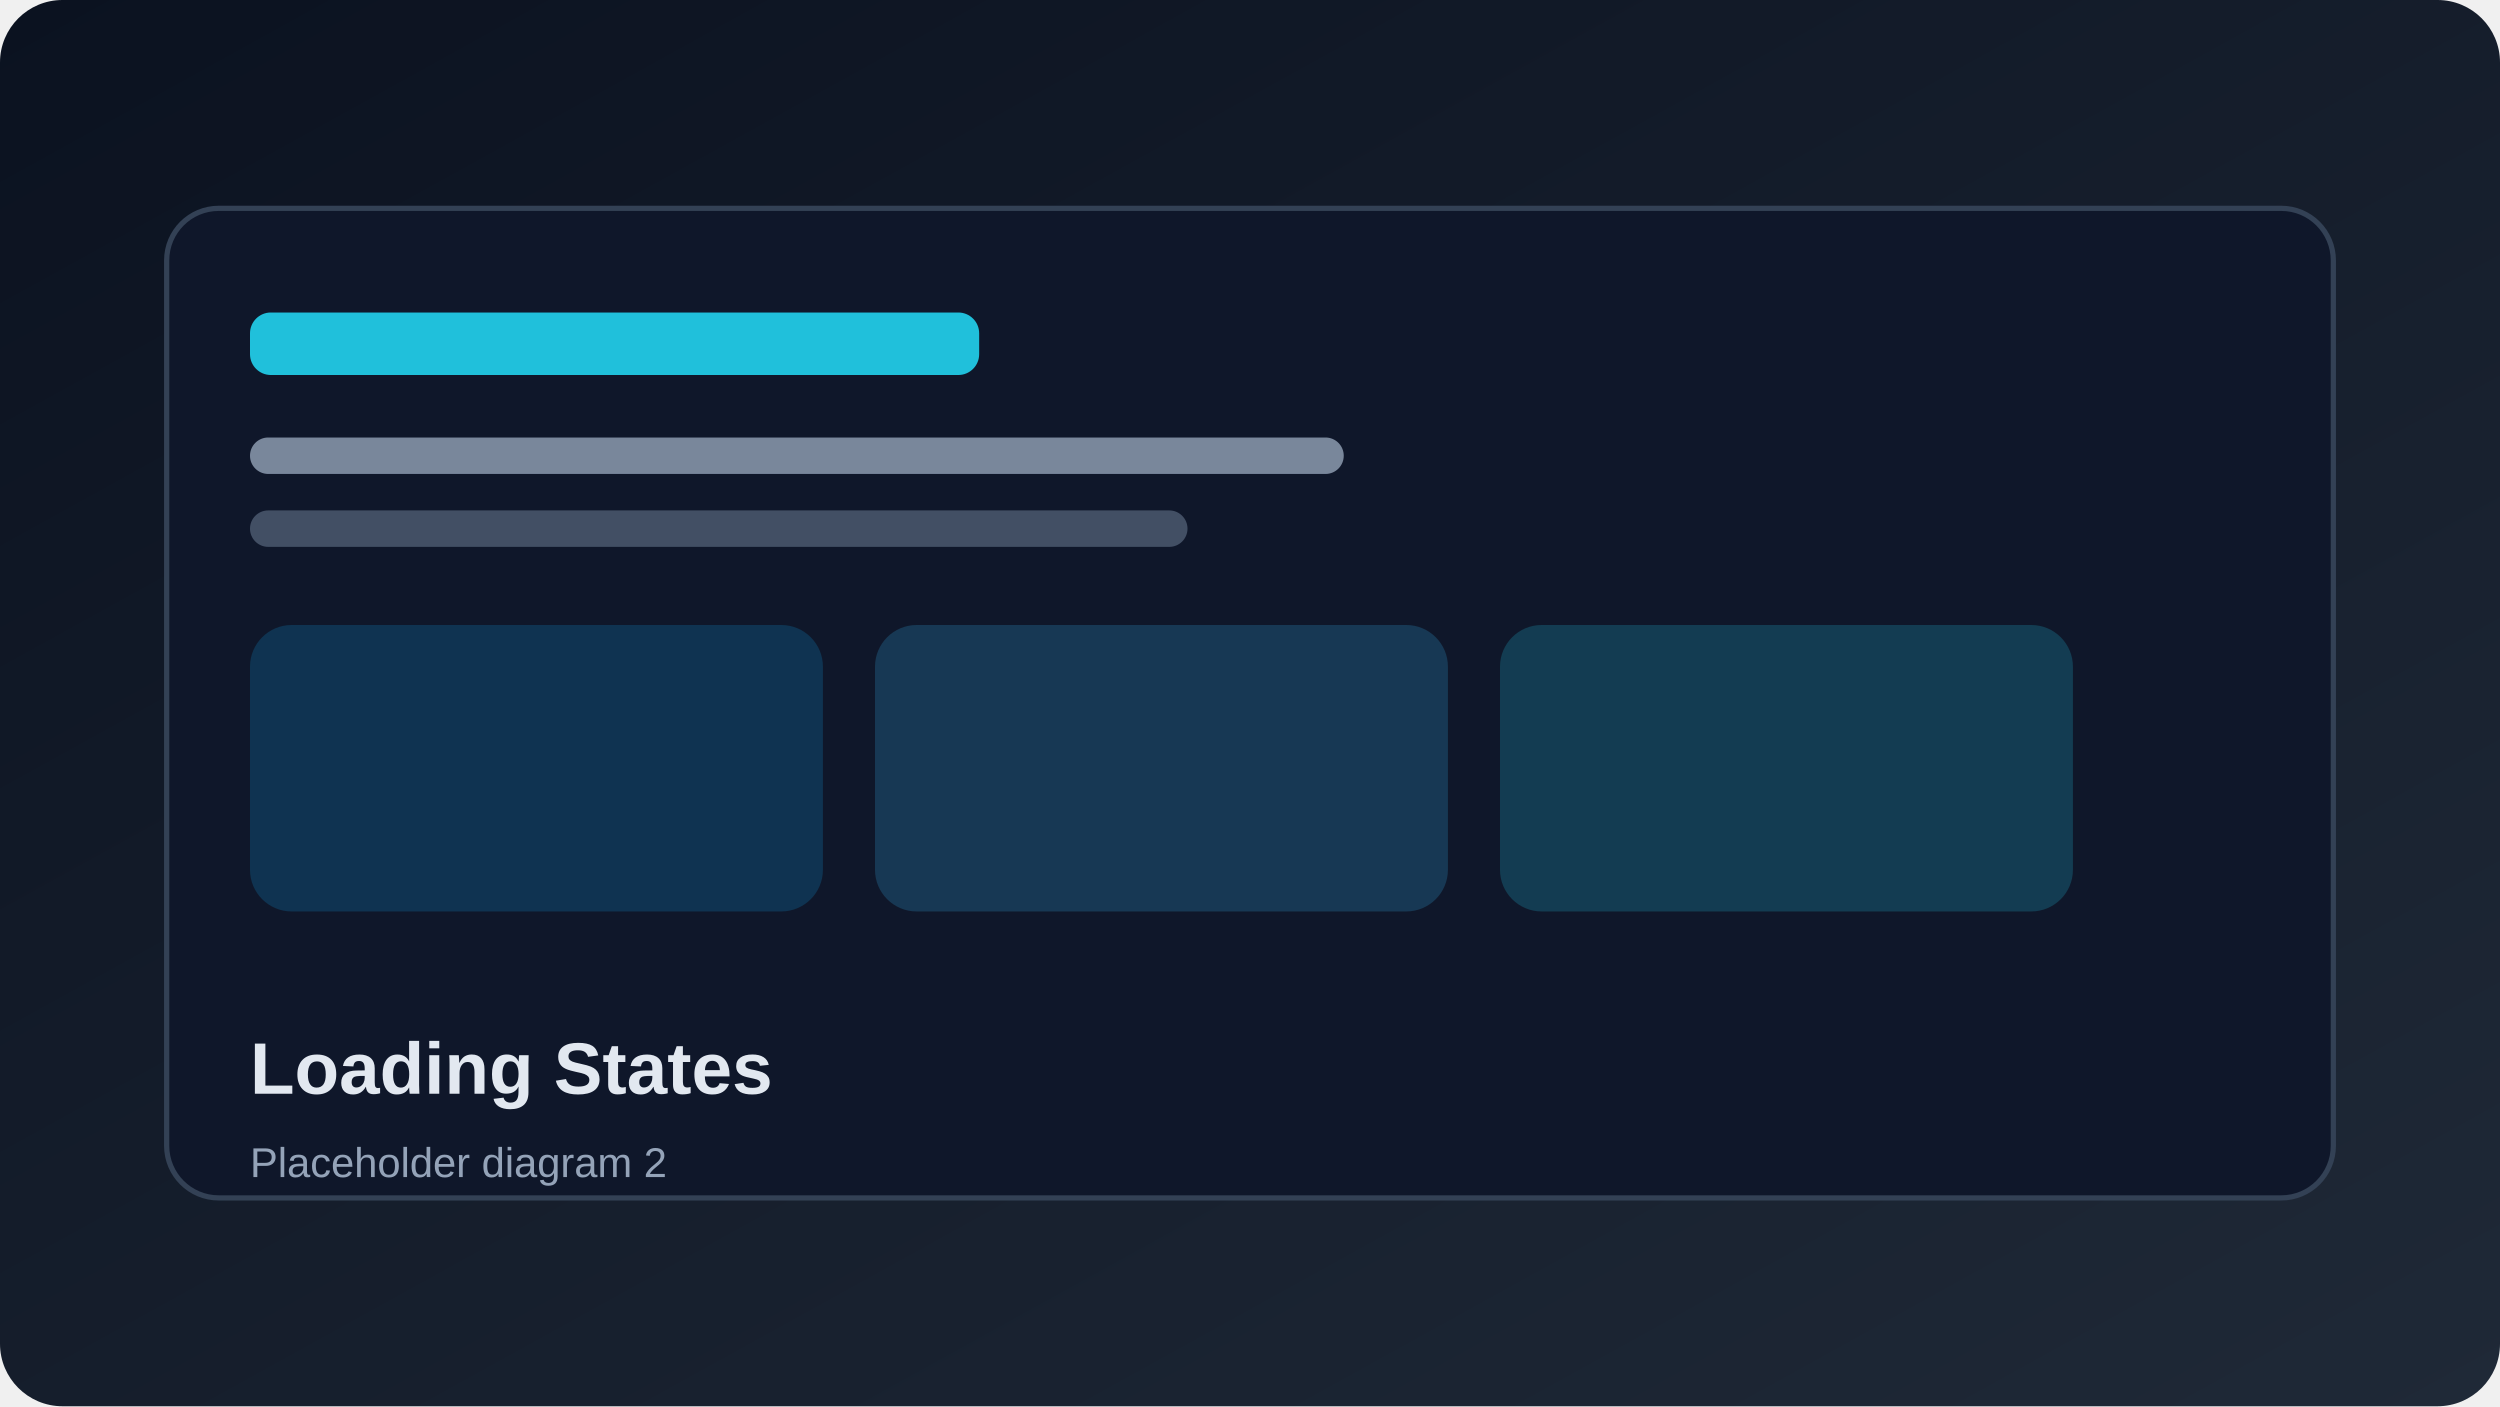
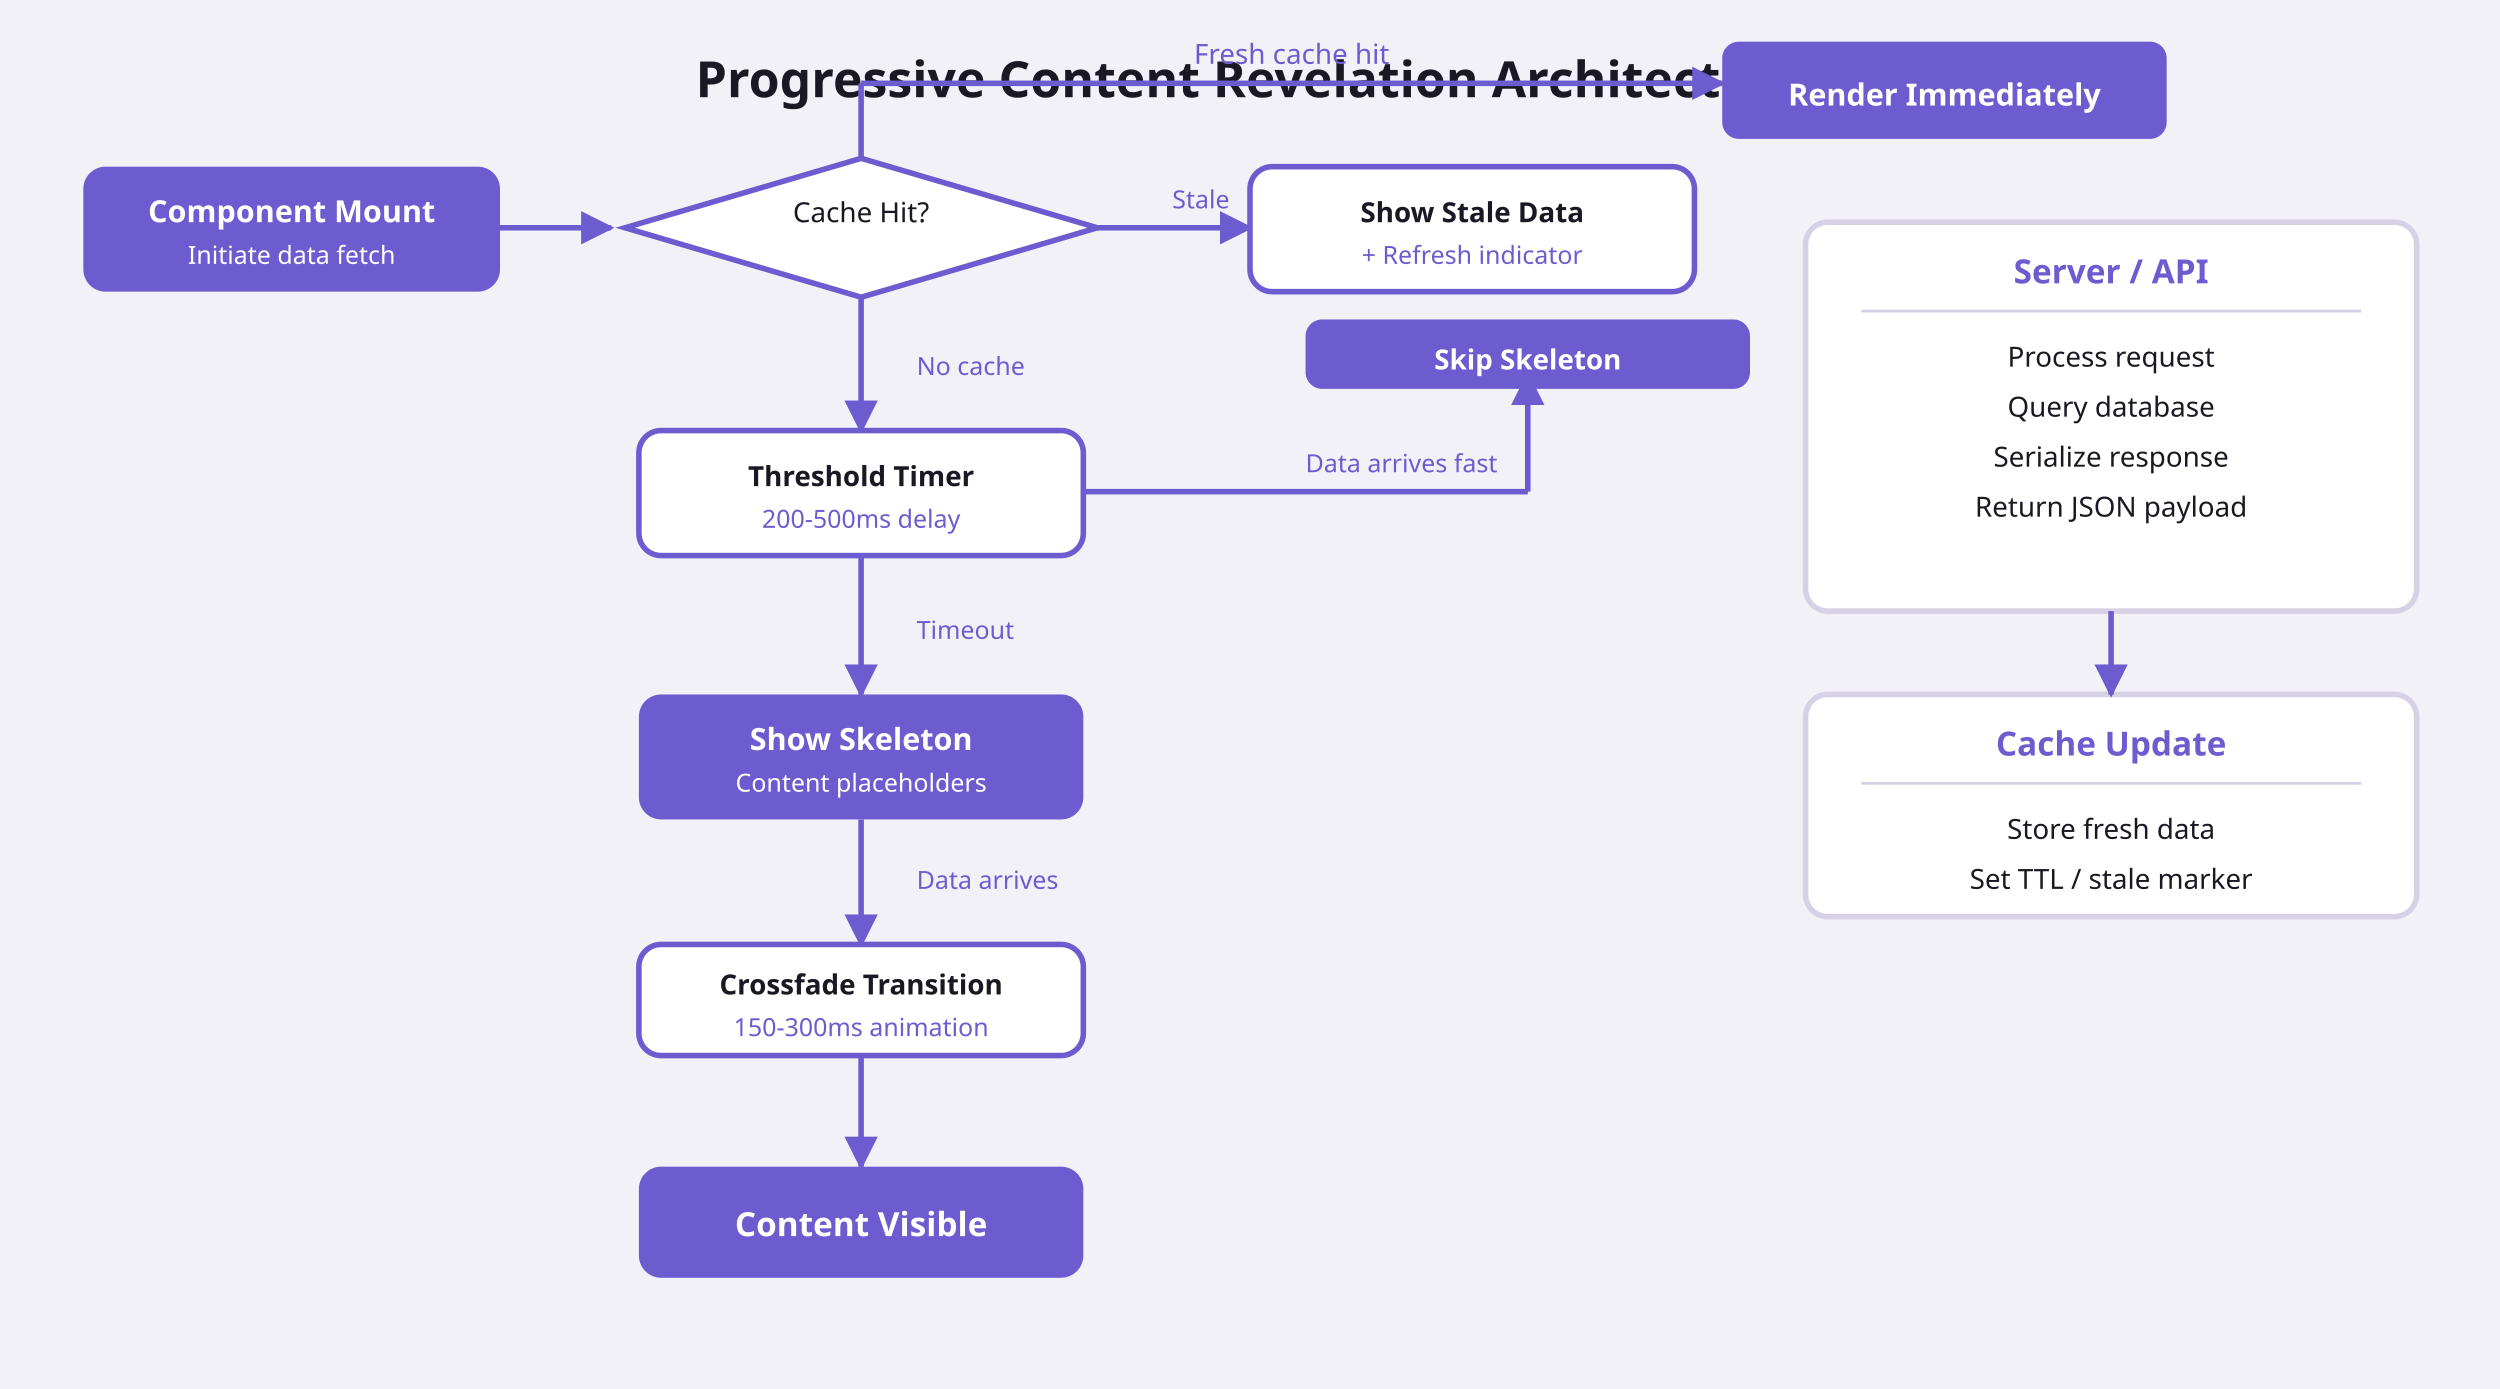
- <svg xmlns="http://www.w3.org/2000/svg" width="960" height="540" viewBox="0 0 960 540" role="img" aria-label="Loading States diagram 2">
+ <svg xmlns="http://www.w3.org/2000/svg" viewBox="0 0 900 500" font-family="system-ui, sans-serif">
+   <rect width="900" height="500" fill="#f3f1f8" />
+   <text x="450" y="35" text-anchor="middle" font-size="18" font-weight="bold" fill="#1a1822">Progressive Content Revelation Architecture</text>
  <defs>
-     <linearGradient id="bg2" x1="0" y1="0" x2="1" y2="1">
-       <stop offset="0%" stop-color="#0b1220" />
-       <stop offset="100%" stop-color="#1f2937" />
-     </linearGradient>
+     <marker id="a" viewBox="0 0 10 10" refX="9" refY="5" markerWidth="6" markerHeight="6" orient="auto-start-reverse">
+       <path d="M0 0L10 5L0 10z" fill="#6d5bd0" />
+     </marker>
  </defs>
-   <rect width="960" height="540" rx="24" fill="url(#bg2)" />
-   <rect x="64" y="80" width="832" height="380" rx="20" fill="#0f172a" stroke="#334155" stroke-width="2" />
-   <rect x="96" y="120" width="280" height="24" rx="8" fill="#22d3ee" opacity="0.9" />
-   <rect x="96" y="168" width="420" height="14" rx="7" fill="#94a3b8" opacity="0.8" />
-   <rect x="96" y="196" width="360" height="14" rx="7" fill="#64748b" opacity="0.6" />
-   <rect x="96" y="240" width="220" height="110" rx="16" fill="#0ea5e9" opacity="0.2" />
-   <rect x="336" y="240" width="220" height="110" rx="16" fill="#38bdf8" opacity="0.2" />
-   <rect x="576" y="240" width="220" height="110" rx="16" fill="#22d3ee" opacity="0.2" />
-   <text x="96" y="420" fill="#e2e8f0" font-family="Arial, Helvetica, sans-serif" font-size="28" font-weight="700">Loading States</text>
-   <text x="96" y="452" fill="#94a3b8" font-family="Arial, Helvetica, sans-serif" font-size="16">Placeholder diagram 2</text>
+   <rect x="30" y="60" width="150" height="45" rx="8" fill="#6d5bd0" />
+   <text x="105" y="80" text-anchor="middle" font-size="11" font-weight="bold" fill="#fff">Component Mount</text>
+   <text x="105" y="95" text-anchor="middle" font-size="9" fill="#fff">Initiate data fetch</text>
+   <line x1="180" y1="82" x2="220" y2="82" stroke="#6d5bd0" stroke-width="2" marker-end="url(#a)" />
+   <polygon points="310,57 395,82 310,107 225,82" fill="#fff" stroke="#6d5bd0" stroke-width="2" />
+   <text x="310" y="80" text-anchor="middle" font-size="10" fill="#1a1822">Cache Hit?</text>
+   <line x1="310" y1="57" x2="310" y2="30" stroke="#6d5bd0" stroke-width="2" />
+   <line x1="310" y1="30" x2="620" y2="30" stroke="#6d5bd0" stroke-width="2" marker-end="url(#a)" />
+   <text x="465" y="23" text-anchor="middle" font-size="10" fill="#6d5bd0">Fresh cache hit</text>
+   <rect x="620" y="15" width="160" height="35" rx="6" fill="#6d5bd0" />
+   <text x="700" y="38" text-anchor="middle" font-size="11" font-weight="bold" fill="#fff">Render Immediately</text>
+   <line x1="395" y1="82" x2="450" y2="82" stroke="#6d5bd0" stroke-width="2" marker-end="url(#a)" />
+   <text x="422" y="75" font-size="9" fill="#6d5bd0">Stale</text>
+   <rect x="450" y="60" width="160" height="45" rx="8" fill="#fff" stroke="#6d5bd0" stroke-width="2" />
+   <text x="530" y="80" text-anchor="middle" font-size="10" font-weight="bold" fill="#1a1822">Show Stale Data</text>
+   <text x="530" y="95" text-anchor="middle" font-size="9" fill="#6d5bd0">+ Refresh indicator</text>
+   <line x1="310" y1="107" x2="310" y2="155" stroke="#6d5bd0" stroke-width="2" marker-end="url(#a)" />
+   <text x="330" y="135" font-size="9" fill="#6d5bd0">No cache</text>
+   <rect x="230" y="155" width="160" height="45" rx="8" fill="#fff" stroke="#6d5bd0" stroke-width="2" />
+   <text x="310" y="175" text-anchor="middle" font-size="10" font-weight="bold" fill="#1a1822">Threshold Timer</text>
+   <text x="310" y="190" text-anchor="middle" font-size="9" fill="#6d5bd0">200-500ms delay</text>
+   <line x1="390" y1="177" x2="550" y2="177" stroke="#6d5bd0" stroke-width="2" />
+   <line x1="550" y1="177" x2="550" y2="135" stroke="#6d5bd0" stroke-width="2" marker-end="url(#a)" />
+   <text x="470" y="170" font-size="9" fill="#6d5bd0">Data arrives fast</text>
+   <rect x="470" y="115" width="160" height="25" rx="6" fill="#6d5bd0" />
+   <text x="550" y="133" text-anchor="middle" font-size="10" font-weight="bold" fill="#fff">Skip Skeleton</text>
+   <line x1="310" y1="200" x2="310" y2="250" stroke="#6d5bd0" stroke-width="2" marker-end="url(#a)" />
+   <text x="330" y="230" font-size="9" fill="#6d5bd0">Timeout</text>
+   <rect x="230" y="250" width="160" height="45" rx="8" fill="#6d5bd0" />
+   <text x="310" y="270" text-anchor="middle" font-size="11" font-weight="bold" fill="#fff">Show Skeleton</text>
+   <text x="310" y="285" text-anchor="middle" font-size="9" fill="#fff">Content placeholders</text>
+   <line x1="310" y1="295" x2="310" y2="340" stroke="#6d5bd0" stroke-width="2" marker-end="url(#a)" />
+   <text x="330" y="320" font-size="9" fill="#6d5bd0">Data arrives</text>
+   <rect x="230" y="340" width="160" height="40" rx="8" fill="#fff" stroke="#6d5bd0" stroke-width="2" />
+   <text x="310" y="358" text-anchor="middle" font-size="10" font-weight="bold" fill="#1a1822">Crossfade Transition</text>
+   <text x="310" y="373" text-anchor="middle" font-size="9" fill="#6d5bd0">150-300ms animation</text>
+   <line x1="310" y1="380" x2="310" y2="420" stroke="#6d5bd0" stroke-width="2" marker-end="url(#a)" />
+   <rect x="230" y="420" width="160" height="40" rx="8" fill="#6d5bd0" />
+   <text x="310" y="445" text-anchor="middle" font-size="12" font-weight="bold" fill="#fff">Content Visible</text>
+   <rect x="650" y="80" width="220" height="140" rx="8" fill="#fff" stroke="#d7d1e6" stroke-width="2" />
+   <text x="760" y="102" text-anchor="middle" font-size="12" font-weight="bold" fill="#6d5bd0">Server / API</text>
+   <line x1="670" y1="112" x2="850" y2="112" stroke="#d7d1e6" stroke-width="1" />
+   <text x="760" y="132" text-anchor="middle" font-size="10" fill="#1a1822">Process request</text>
+   <text x="760" y="150" text-anchor="middle" font-size="10" fill="#1a1822">Query database</text>
+   <text x="760" y="168" text-anchor="middle" font-size="10" fill="#1a1822">Serialize response</text>
+   <text x="760" y="186" text-anchor="middle" font-size="10" fill="#1a1822">Return JSON payload</text>
+   <rect x="650" y="250" width="220" height="80" rx="8" fill="#fff" stroke="#d7d1e6" stroke-width="2" />
+   <text x="760" y="272" text-anchor="middle" font-size="12" font-weight="bold" fill="#6d5bd0">Cache Update</text>
+   <line x1="670" y1="282" x2="850" y2="282" stroke="#d7d1e6" stroke-width="1" />
+   <text x="760" y="302" text-anchor="middle" font-size="10" fill="#1a1822">Store fresh data</text>
+   <text x="760" y="320" text-anchor="middle" font-size="10" fill="#1a1822">Set TTL / stale marker</text>
+   <line x1="760" y1="220" x2="760" y2="250" stroke="#6d5bd0" stroke-width="2" marker-end="url(#a)" />
</svg>
